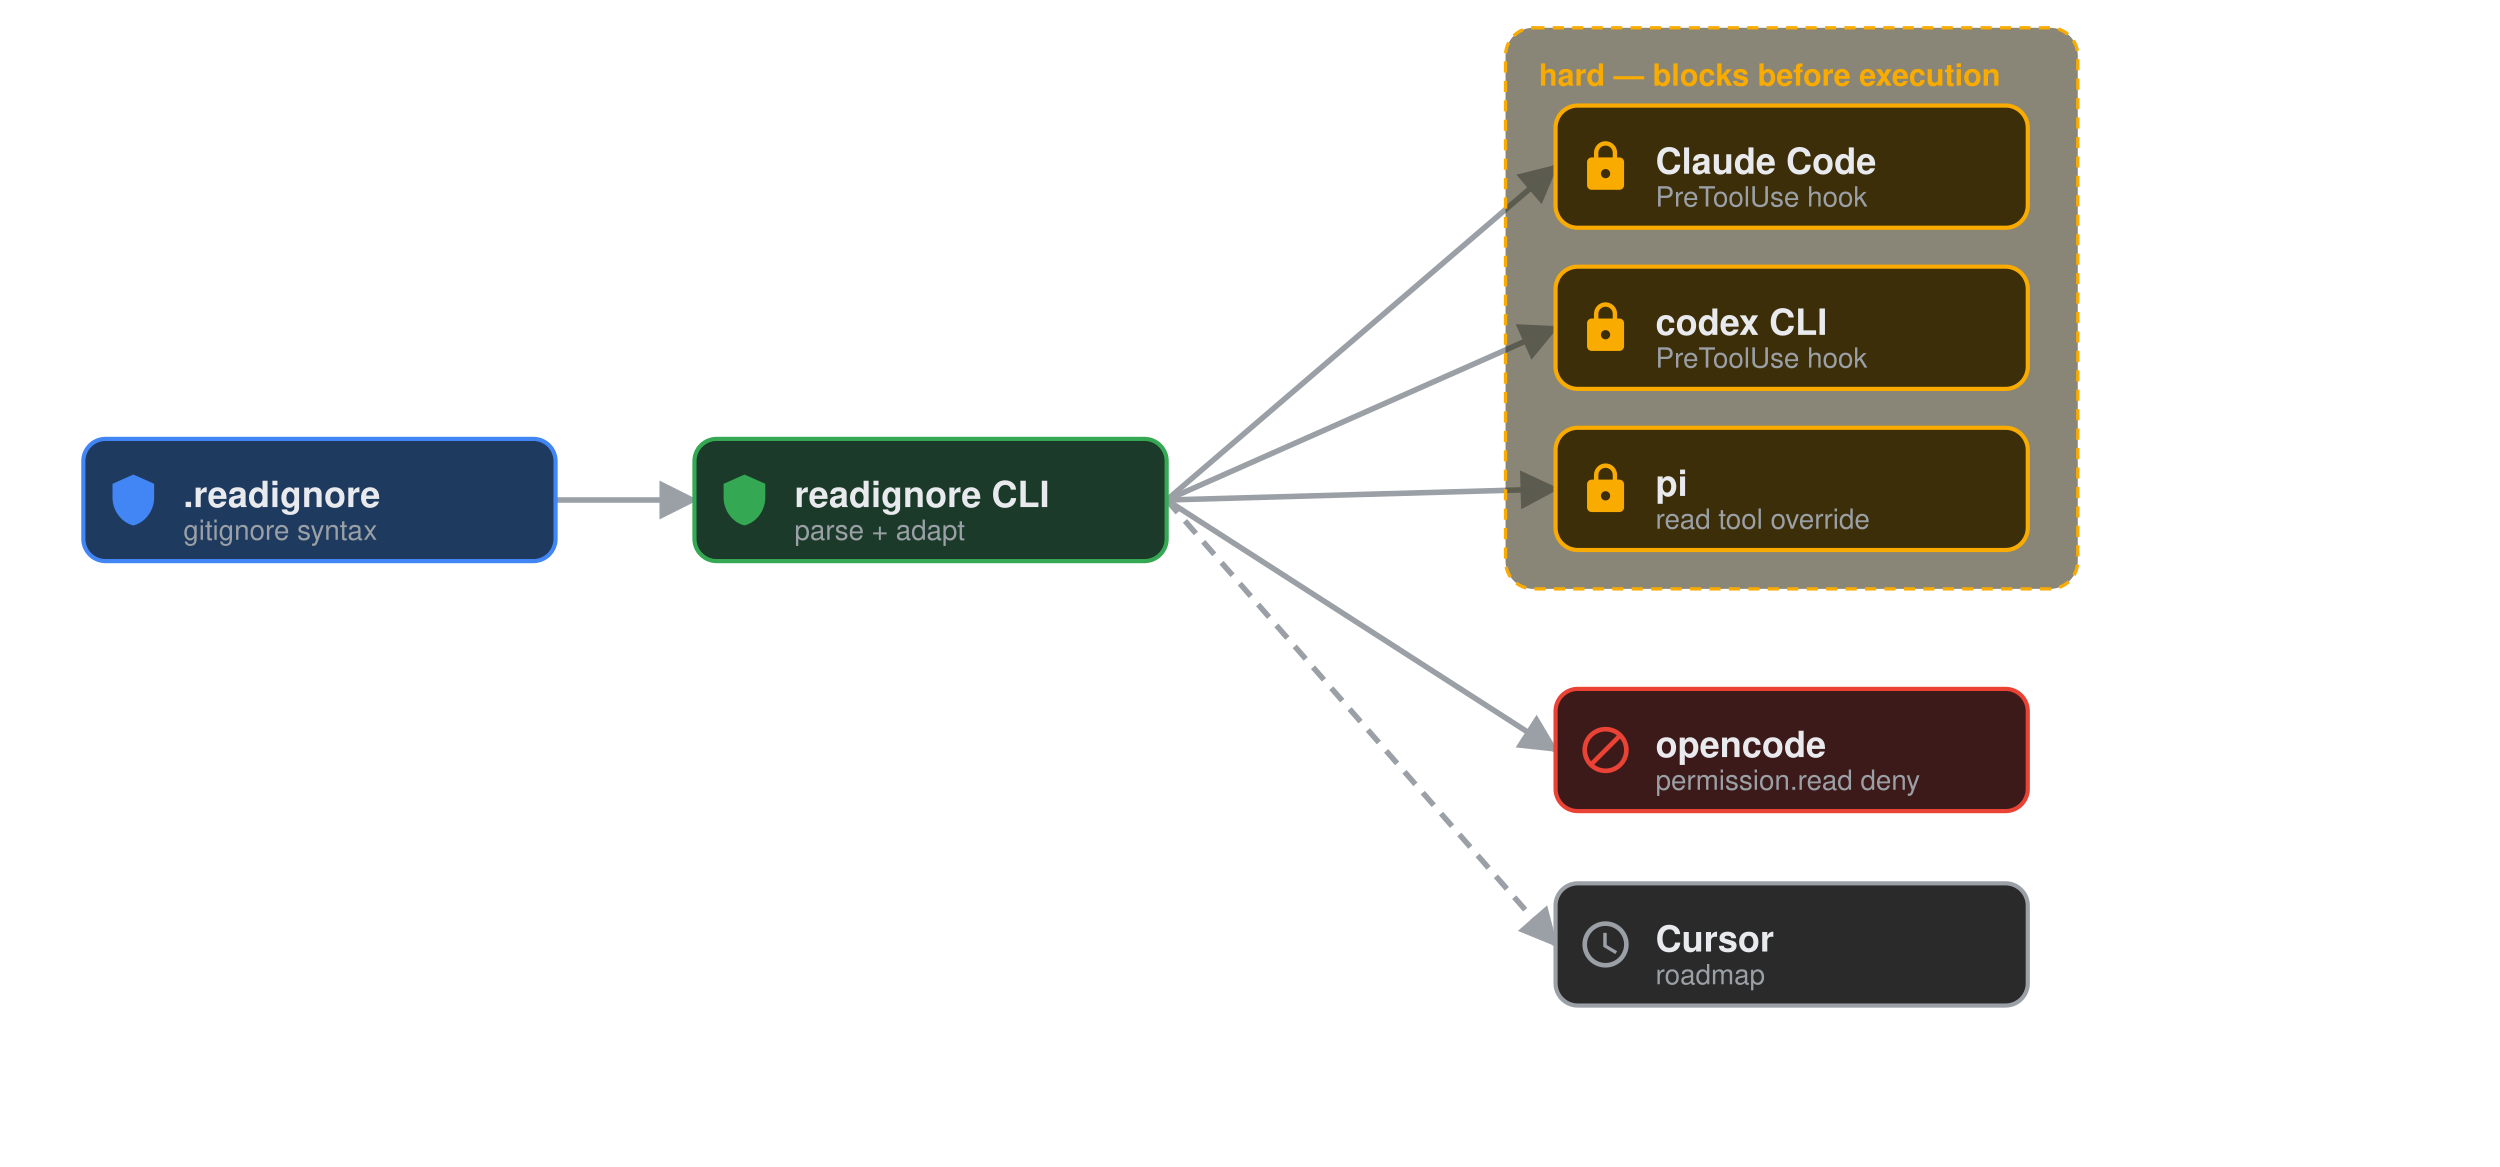
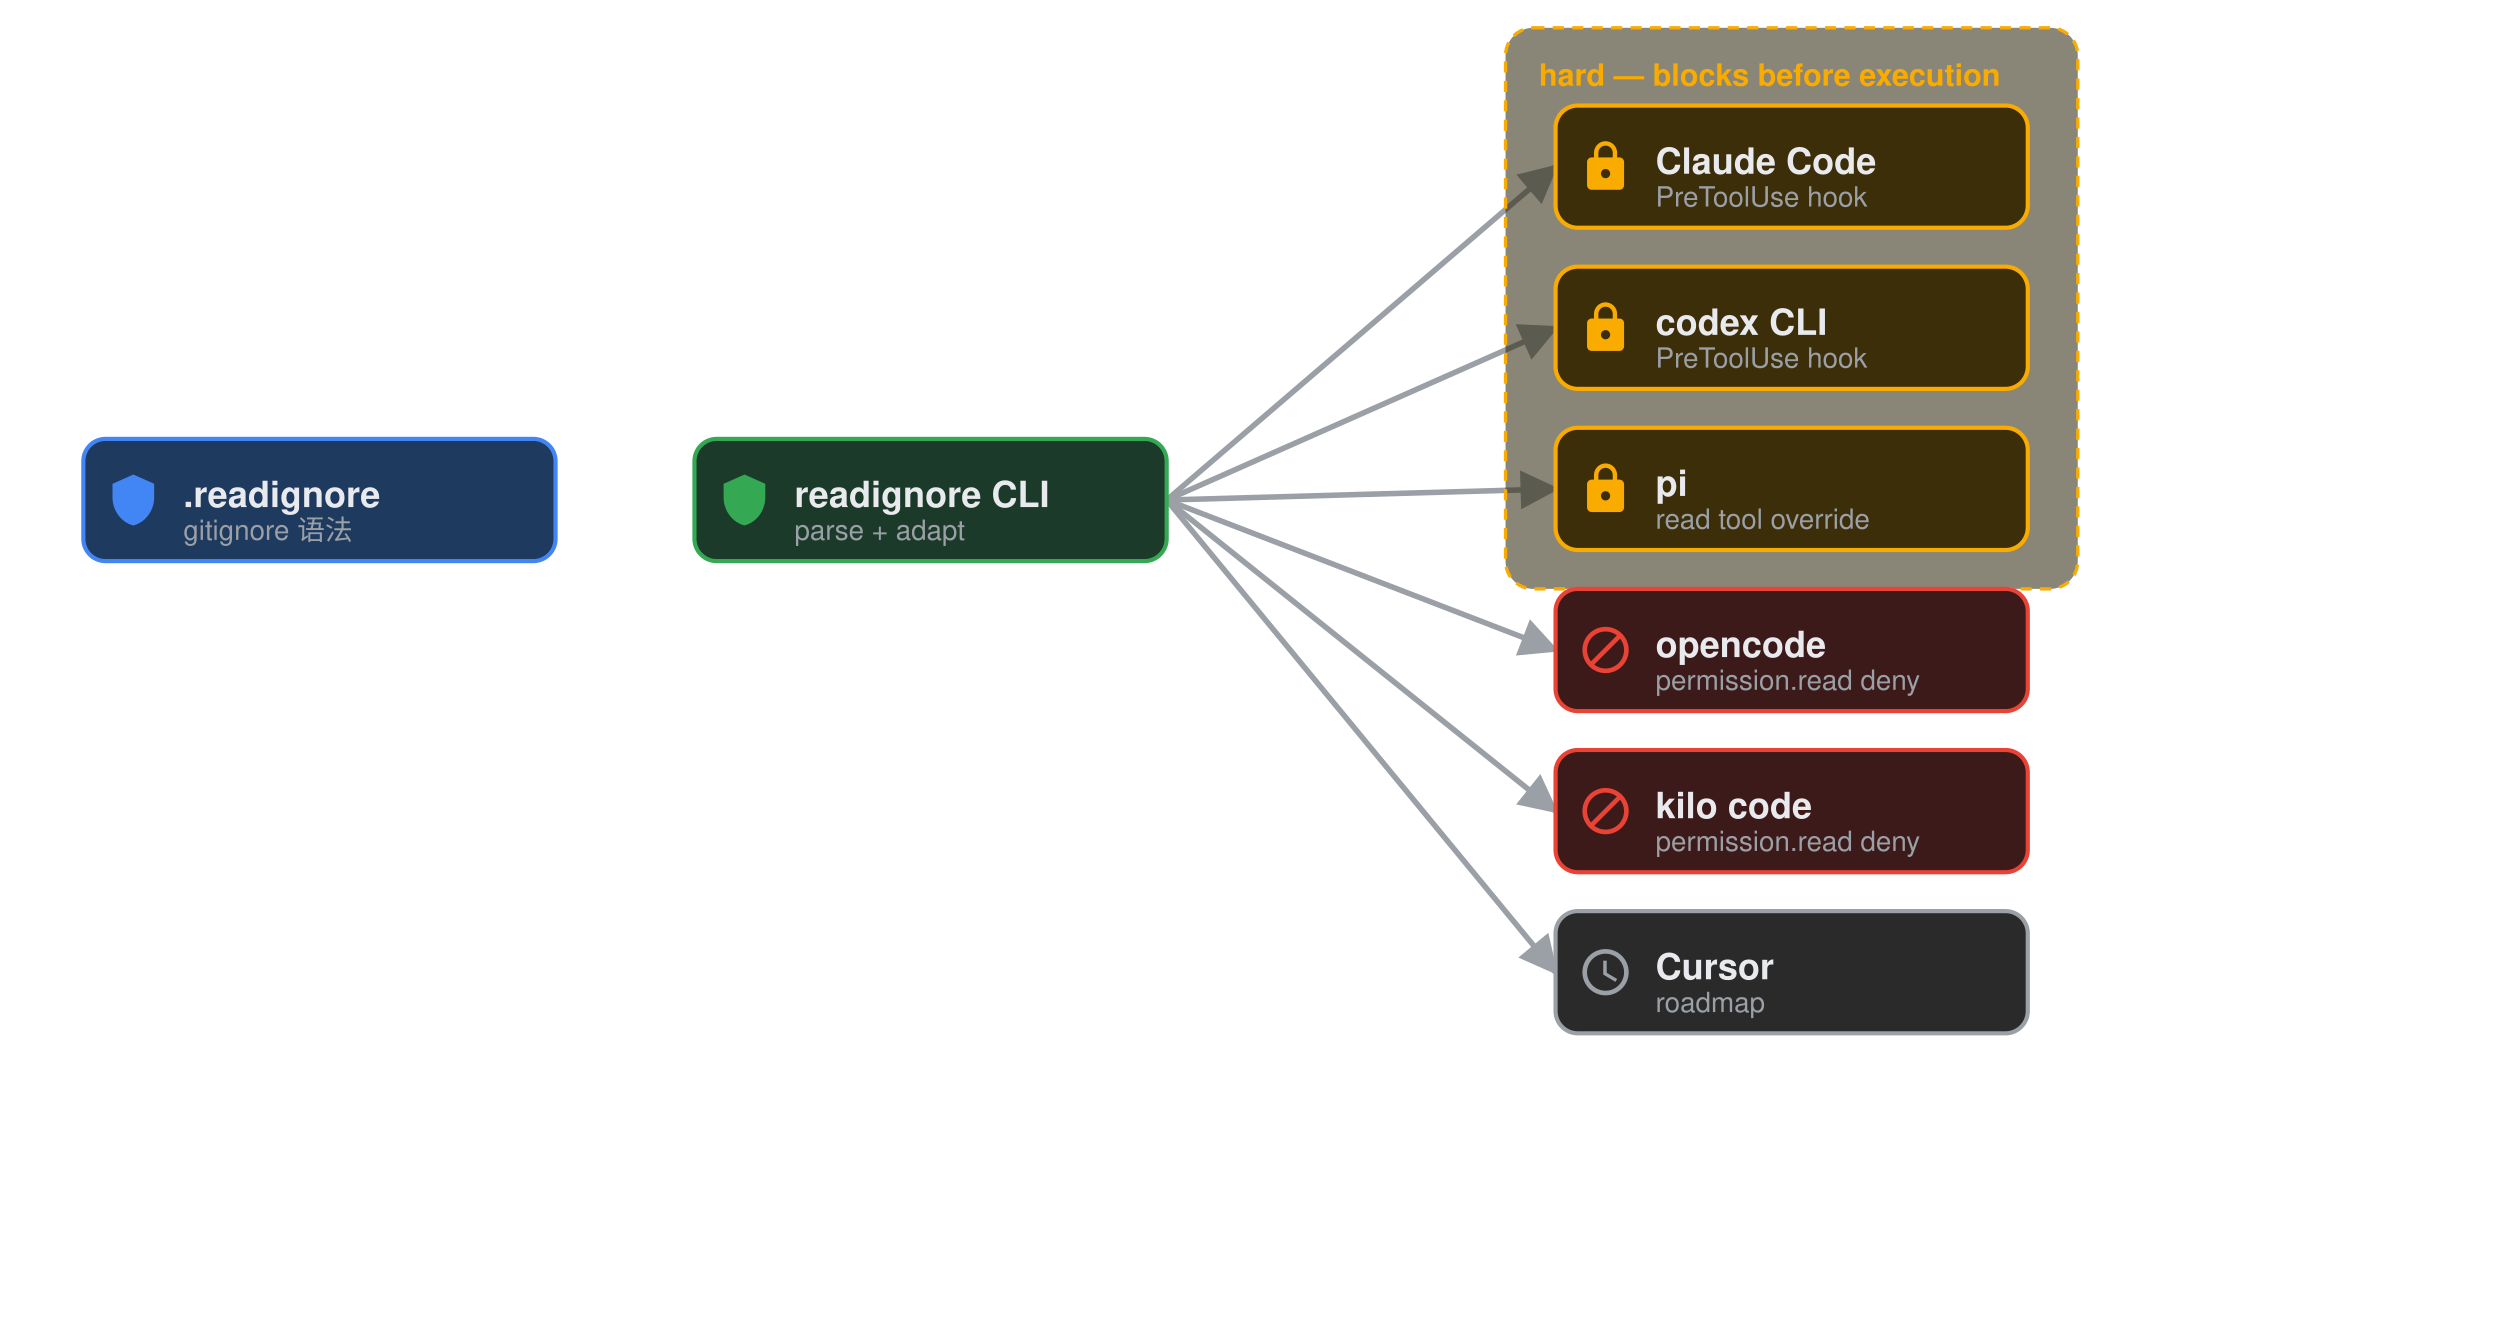
- <svg xmlns="http://www.w3.org/2000/svg" width="900" height="420" viewBox="0 0 900 420" role="img" aria-labelledby="title desc">
+ <svg xmlns="http://www.w3.org/2000/svg" width="900" height="480" viewBox="0 0 900 480" role="img" aria-labelledby="title desc">
  <defs>
    <marker id="arr0" viewBox="0 0 10 10" refX="9" refY="5" markerWidth="7" markerHeight="7" orient="auto-start-reverse">
      <path d="M0,0 L10,5 L0,10 z" fill="#9aa0a6" />
    </marker>
    <marker id="arr1" viewBox="0 0 10 10" refX="9" refY="5" markerWidth="7" markerHeight="7" orient="auto-start-reverse">
      <path d="M0,0 L10,5 L0,10 z" fill="#9aa0a6" />
    </marker>
  </defs>
-   <line x1="200.0" y1="180.0" x2="250.0" y2="180.0" stroke="#9aa0a6" stroke-width="2" marker-end="url(#arr0)" />
  <line x1="420.0" y1="180.0" x2="560.0" y2="60.0" stroke="#9aa0a6" stroke-width="2" marker-end="url(#arr0)" />
  <line x1="420.0" y1="180.0" x2="560.0" y2="118.0" stroke="#9aa0a6" stroke-width="2" marker-end="url(#arr0)" />
  <line x1="420.0" y1="180.0" x2="560.0" y2="176.0" stroke="#9aa0a6" stroke-width="2" marker-end="url(#arr0)" />
-   <line x1="420.0" y1="180.0" x2="560.0" y2="270.0" stroke="#9aa0a6" stroke-width="2" marker-end="url(#arr0)" />
-   <line x1="420.0" y1="180.0" x2="560.0" y2="340.0" stroke="#9aa0a6" stroke-width="2" stroke-dasharray="6,4" marker-end="url(#arr1)" />
+   <line x1="420.0" y1="180.0" x2="560.0" y2="234.0" stroke="#9aa0a6" stroke-width="2" marker-end="url(#arr0)" />
+   <line x1="420.0" y1="180.0" x2="560.0" y2="292.0" stroke="#9aa0a6" stroke-width="2" marker-end="url(#arr0)" />
+   <line x1="420.0" y1="180.0" x2="560.0" y2="350.0" stroke="#9aa0a6" stroke-width="2" marker-end="url(#arr0)" />
  <rect x="542.0" y="10.0" width="206" height="202" rx="10" ry="10" fill="#2a2308" fill-opacity="0.55" stroke="#f9ab00" stroke-width="1.2" stroke-dasharray="4,3" />
  <text x="554.0" y="27.0" font-family="Segoe UI, Helvetica, Arial, 'PingFang SC', 'Microsoft YaHei', 'Noto Sans CJK SC', 'WenQuanYi Zen Hei', sans-serif" font-size="11" font-weight="700" fill="#f9ab00" dominant-baseline="middle">hard — blocks before execution</text>
  <rect x="30.0" y="158.0" width="170" height="44" rx="8" ry="8" fill="#1e3a5f" stroke="#4285f4" stroke-width="1.5" />
  <g transform="translate(38.0,170.0) scale(0.8333)">
    <path d="M12 1L3 5v6c0 5.55 3.84 10.74 9 12 5.16-1.26 9-6.45 9-12V5l-9-4z" fill="#4285f4" />
  </g>
  <text x="66.0" y="178.0" font-family="Segoe UI, Helvetica, Arial, 'PingFang SC', 'Microsoft YaHei', 'Noto Sans CJK SC', 'WenQuanYi Zen Hei', sans-serif" font-size="13" font-weight="600" fill="#e8eaed" dominant-baseline="middle">.readignore</text>
-   <text x="66.0" y="191.0" font-family="Segoe UI, Helvetica, Arial, 'PingFang SC', 'Microsoft YaHei', 'Noto Sans CJK SC', 'WenQuanYi Zen Hei', sans-serif" font-size="10" fill="#9aa0a6" dominant-baseline="middle">gitignore syntax</text>
+   <text x="66.0" y="191.0" font-family="Segoe UI, Helvetica, Arial, 'PingFang SC', 'Microsoft YaHei', 'Noto Sans CJK SC', 'WenQuanYi Zen Hei', sans-serif" font-size="10" fill="#9aa0a6" dominant-baseline="middle">gitignore 语法</text>
  <rect x="250.0" y="158.0" width="170" height="44" rx="8" ry="8" fill="#1b3a2a" stroke="#34a853" stroke-width="1.5" />
  <g transform="translate(258.0,170.0) scale(0.8333)">
    <path d="M12 1L3 5v6c0 5.55 3.84 10.74 9 12 5.16-1.26 9-6.45 9-12V5l-9-4z" fill="#34a853" />
  </g>
  <text x="286.0" y="178.0" font-family="Segoe UI, Helvetica, Arial, 'PingFang SC', 'Microsoft YaHei', 'Noto Sans CJK SC', 'WenQuanYi Zen Hei', sans-serif" font-size="13" font-weight="600" fill="#e8eaed" dominant-baseline="middle">readignore CLI</text>
  <text x="286.0" y="191.0" font-family="Segoe UI, Helvetica, Arial, 'PingFang SC', 'Microsoft YaHei', 'Noto Sans CJK SC', 'WenQuanYi Zen Hei', sans-serif" font-size="10" fill="#9aa0a6" dominant-baseline="middle">parse + adapt</text>
  <rect x="560.0" y="38.0" width="170" height="44" rx="8" ry="8" fill="#3d2e0a" stroke="#f9ab00" stroke-width="1.5" />
  <g transform="translate(568.0,50.0) scale(0.8333)">
    <path d="M18 8h-1V6c0-2.76-2.24-5-5-5S7 3.24 7 6v2H6c-1.1 0-2 .9-2 2v10c0 1.1.9 2 2 2h12c1.1 0 2-.9 2-2V10c0-1.1-.9-2-2-2zm-6 9c-1.1 0-2-.9-2-2s.9-2 2-2 2 .9 2 2-.9 2-2 2zm3.1-9H8.9V6c0-1.71 1.39-3.1 3.1-3.1 1.71 0 3.1 1.39 3.1 3.1v2z" fill="#f9ab00" />
  </g>
  <text x="596.0" y="58.0" font-family="Segoe UI, Helvetica, Arial, 'PingFang SC', 'Microsoft YaHei', 'Noto Sans CJK SC', 'WenQuanYi Zen Hei', sans-serif" font-size="13" font-weight="600" fill="#e8eaed" dominant-baseline="middle">Claude Code</text>
  <text x="596.0" y="71.0" font-family="Segoe UI, Helvetica, Arial, 'PingFang SC', 'Microsoft YaHei', 'Noto Sans CJK SC', 'WenQuanYi Zen Hei', sans-serif" font-size="10" fill="#9aa0a6" dominant-baseline="middle">PreToolUse hook</text>
  <rect x="560.0" y="96.0" width="170" height="44" rx="8" ry="8" fill="#3d2e0a" stroke="#f9ab00" stroke-width="1.5" />
  <g transform="translate(568.0,108.0) scale(0.8333)">
    <path d="M18 8h-1V6c0-2.76-2.24-5-5-5S7 3.24 7 6v2H6c-1.1 0-2 .9-2 2v10c0 1.1.9 2 2 2h12c1.1 0 2-.9 2-2V10c0-1.1-.9-2-2-2zm-6 9c-1.1 0-2-.9-2-2s.9-2 2-2 2 .9 2 2-.9 2-2 2zm3.1-9H8.9V6c0-1.71 1.39-3.1 3.1-3.1 1.71 0 3.1 1.39 3.1 3.1v2z" fill="#f9ab00" />
  </g>
  <text x="596.0" y="116.0" font-family="Segoe UI, Helvetica, Arial, 'PingFang SC', 'Microsoft YaHei', 'Noto Sans CJK SC', 'WenQuanYi Zen Hei', sans-serif" font-size="13" font-weight="600" fill="#e8eaed" dominant-baseline="middle">codex CLI</text>
  <text x="596.0" y="129.0" font-family="Segoe UI, Helvetica, Arial, 'PingFang SC', 'Microsoft YaHei', 'Noto Sans CJK SC', 'WenQuanYi Zen Hei', sans-serif" font-size="10" fill="#9aa0a6" dominant-baseline="middle">PreToolUse hook</text>
  <rect x="560.0" y="154.0" width="170" height="44" rx="8" ry="8" fill="#3d2e0a" stroke="#f9ab00" stroke-width="1.5" />
  <g transform="translate(568.0,166.0) scale(0.8333)">
    <path d="M18 8h-1V6c0-2.76-2.24-5-5-5S7 3.24 7 6v2H6c-1.1 0-2 .9-2 2v10c0 1.1.9 2 2 2h12c1.1 0 2-.9 2-2V10c0-1.1-.9-2-2-2zm-6 9c-1.1 0-2-.9-2-2s.9-2 2-2 2 .9 2 2-.9 2-2 2zm3.1-9H8.9V6c0-1.71 1.39-3.1 3.1-3.1 1.71 0 3.1 1.39 3.1 3.1v2z" fill="#f9ab00" />
  </g>
  <text x="596.0" y="174.0" font-family="Segoe UI, Helvetica, Arial, 'PingFang SC', 'Microsoft YaHei', 'Noto Sans CJK SC', 'WenQuanYi Zen Hei', sans-serif" font-size="13" font-weight="600" fill="#e8eaed" dominant-baseline="middle">pi</text>
  <text x="596.0" y="187.0" font-family="Segoe UI, Helvetica, Arial, 'PingFang SC', 'Microsoft YaHei', 'Noto Sans CJK SC', 'WenQuanYi Zen Hei', sans-serif" font-size="10" fill="#9aa0a6" dominant-baseline="middle">read tool override</text>
-   <rect x="560.0" y="248.0" width="170" height="44" rx="8" ry="8" fill="#3d1a1a" stroke="#ea4335" stroke-width="1.5" />
-   <g transform="translate(568.0,260.0) scale(0.8333)">
+   <rect x="560.0" y="212.0" width="170" height="44" rx="8" ry="8" fill="#3d1a1a" stroke="#ea4335" stroke-width="1.5" />
+   <g transform="translate(568.0,224.0) scale(0.8333)">
    <path d="M12 2C6.48 2 2 6.48 2 12s4.48 10 10 10 10-4.48 10-10S17.52 2 12 2zm-8 10c0-4.42 3.58-8 8-8 1.85 0 3.55.63 4.9 1.69L5.69 16.9C4.63 15.55 4 13.85 4 12zm8 8c-1.85 0-3.55-.63-4.9-1.69L18.31 7.1C19.37 8.45 20 10.15 20 12c0 4.42-3.58 8-8 8z" fill="#ea4335" />
  </g>
-   <text x="596.0" y="268.0" font-family="Segoe UI, Helvetica, Arial, 'PingFang SC', 'Microsoft YaHei', 'Noto Sans CJK SC', 'WenQuanYi Zen Hei', sans-serif" font-size="13" font-weight="600" fill="#e8eaed" dominant-baseline="middle">opencode</text>
-   <text x="596.0" y="281.0" font-family="Segoe UI, Helvetica, Arial, 'PingFang SC', 'Microsoft YaHei', 'Noto Sans CJK SC', 'WenQuanYi Zen Hei', sans-serif" font-size="10" fill="#9aa0a6" dominant-baseline="middle">permission.read deny</text>
-   <rect x="560.0" y="318.0" width="170" height="44" rx="8" ry="8" fill="#2a2a2a" stroke="#9aa0a6" stroke-width="1.5" />
-   <g transform="translate(568.0,330.0) scale(0.8333)">
+   <text x="596.0" y="232.0" font-family="Segoe UI, Helvetica, Arial, 'PingFang SC', 'Microsoft YaHei', 'Noto Sans CJK SC', 'WenQuanYi Zen Hei', sans-serif" font-size="13" font-weight="600" fill="#e8eaed" dominant-baseline="middle">opencode</text>
+   <text x="596.0" y="245.0" font-family="Segoe UI, Helvetica, Arial, 'PingFang SC', 'Microsoft YaHei', 'Noto Sans CJK SC', 'WenQuanYi Zen Hei', sans-serif" font-size="10" fill="#9aa0a6" dominant-baseline="middle">permission.read deny</text>
+   <rect x="560.0" y="270.0" width="170" height="44" rx="8" ry="8" fill="#3d1a1a" stroke="#ea4335" stroke-width="1.5" />
+   <g transform="translate(568.0,282.0) scale(0.8333)">
+     <path d="M12 2C6.48 2 2 6.48 2 12s4.48 10 10 10 10-4.48 10-10S17.52 2 12 2zm-8 10c0-4.42 3.58-8 8-8 1.85 0 3.55.63 4.9 1.69L5.69 16.9C4.63 15.55 4 13.85 4 12zm8 8c-1.85 0-3.55-.63-4.9-1.69L18.31 7.1C19.37 8.45 20 10.15 20 12c0 4.42-3.58 8-8 8z" fill="#ea4335" />
+   </g>
+   <text x="596.0" y="290.0" font-family="Segoe UI, Helvetica, Arial, 'PingFang SC', 'Microsoft YaHei', 'Noto Sans CJK SC', 'WenQuanYi Zen Hei', sans-serif" font-size="13" font-weight="600" fill="#e8eaed" dominant-baseline="middle">kilo code</text>
+   <text x="596.0" y="303.0" font-family="Segoe UI, Helvetica, Arial, 'PingFang SC', 'Microsoft YaHei', 'Noto Sans CJK SC', 'WenQuanYi Zen Hei', sans-serif" font-size="10" fill="#9aa0a6" dominant-baseline="middle">permission.read deny</text>
+   <rect x="560.0" y="328.0" width="170" height="44" rx="8" ry="8" fill="#2a2a2a" stroke="#9aa0a6" stroke-width="1.5" />
+   <g transform="translate(568.0,340.0) scale(0.8333)">
    <path d="M11.99 2C6.47 2 2 6.48 2 12s4.47 10 9.99 10C17.52 22 22 17.52 22 12S17.52 2 11.99 2zM12 20c-4.42 0-8-3.58-8-8s3.58-8 8-8 8 3.58 8 8-3.58 8-8 8zm.5-13H11v6l5.25 3.15.75-1.23-4.5-2.67z" fill="#9aa0a6" />
  </g>
-   <text x="596.0" y="338.0" font-family="Segoe UI, Helvetica, Arial, 'PingFang SC', 'Microsoft YaHei', 'Noto Sans CJK SC', 'WenQuanYi Zen Hei', sans-serif" font-size="13" font-weight="600" fill="#e8eaed" dominant-baseline="middle">Cursor</text>
-   <text x="596.0" y="351.0" font-family="Segoe UI, Helvetica, Arial, 'PingFang SC', 'Microsoft YaHei', 'Noto Sans CJK SC', 'WenQuanYi Zen Hei', sans-serif" font-size="10" fill="#9aa0a6" dominant-baseline="middle">roadmap</text>
+   <text x="596.0" y="348.0" font-family="Segoe UI, Helvetica, Arial, 'PingFang SC', 'Microsoft YaHei', 'Noto Sans CJK SC', 'WenQuanYi Zen Hei', sans-serif" font-size="13" font-weight="600" fill="#e8eaed" dominant-baseline="middle">Cursor</text>
+   <text x="596.0" y="361.0" font-family="Segoe UI, Helvetica, Arial, 'PingFang SC', 'Microsoft YaHei', 'Noto Sans CJK SC', 'WenQuanYi Zen Hei', sans-serif" font-size="10" fill="#9aa0a6" dominant-baseline="middle">roadmap</text>
</svg>
